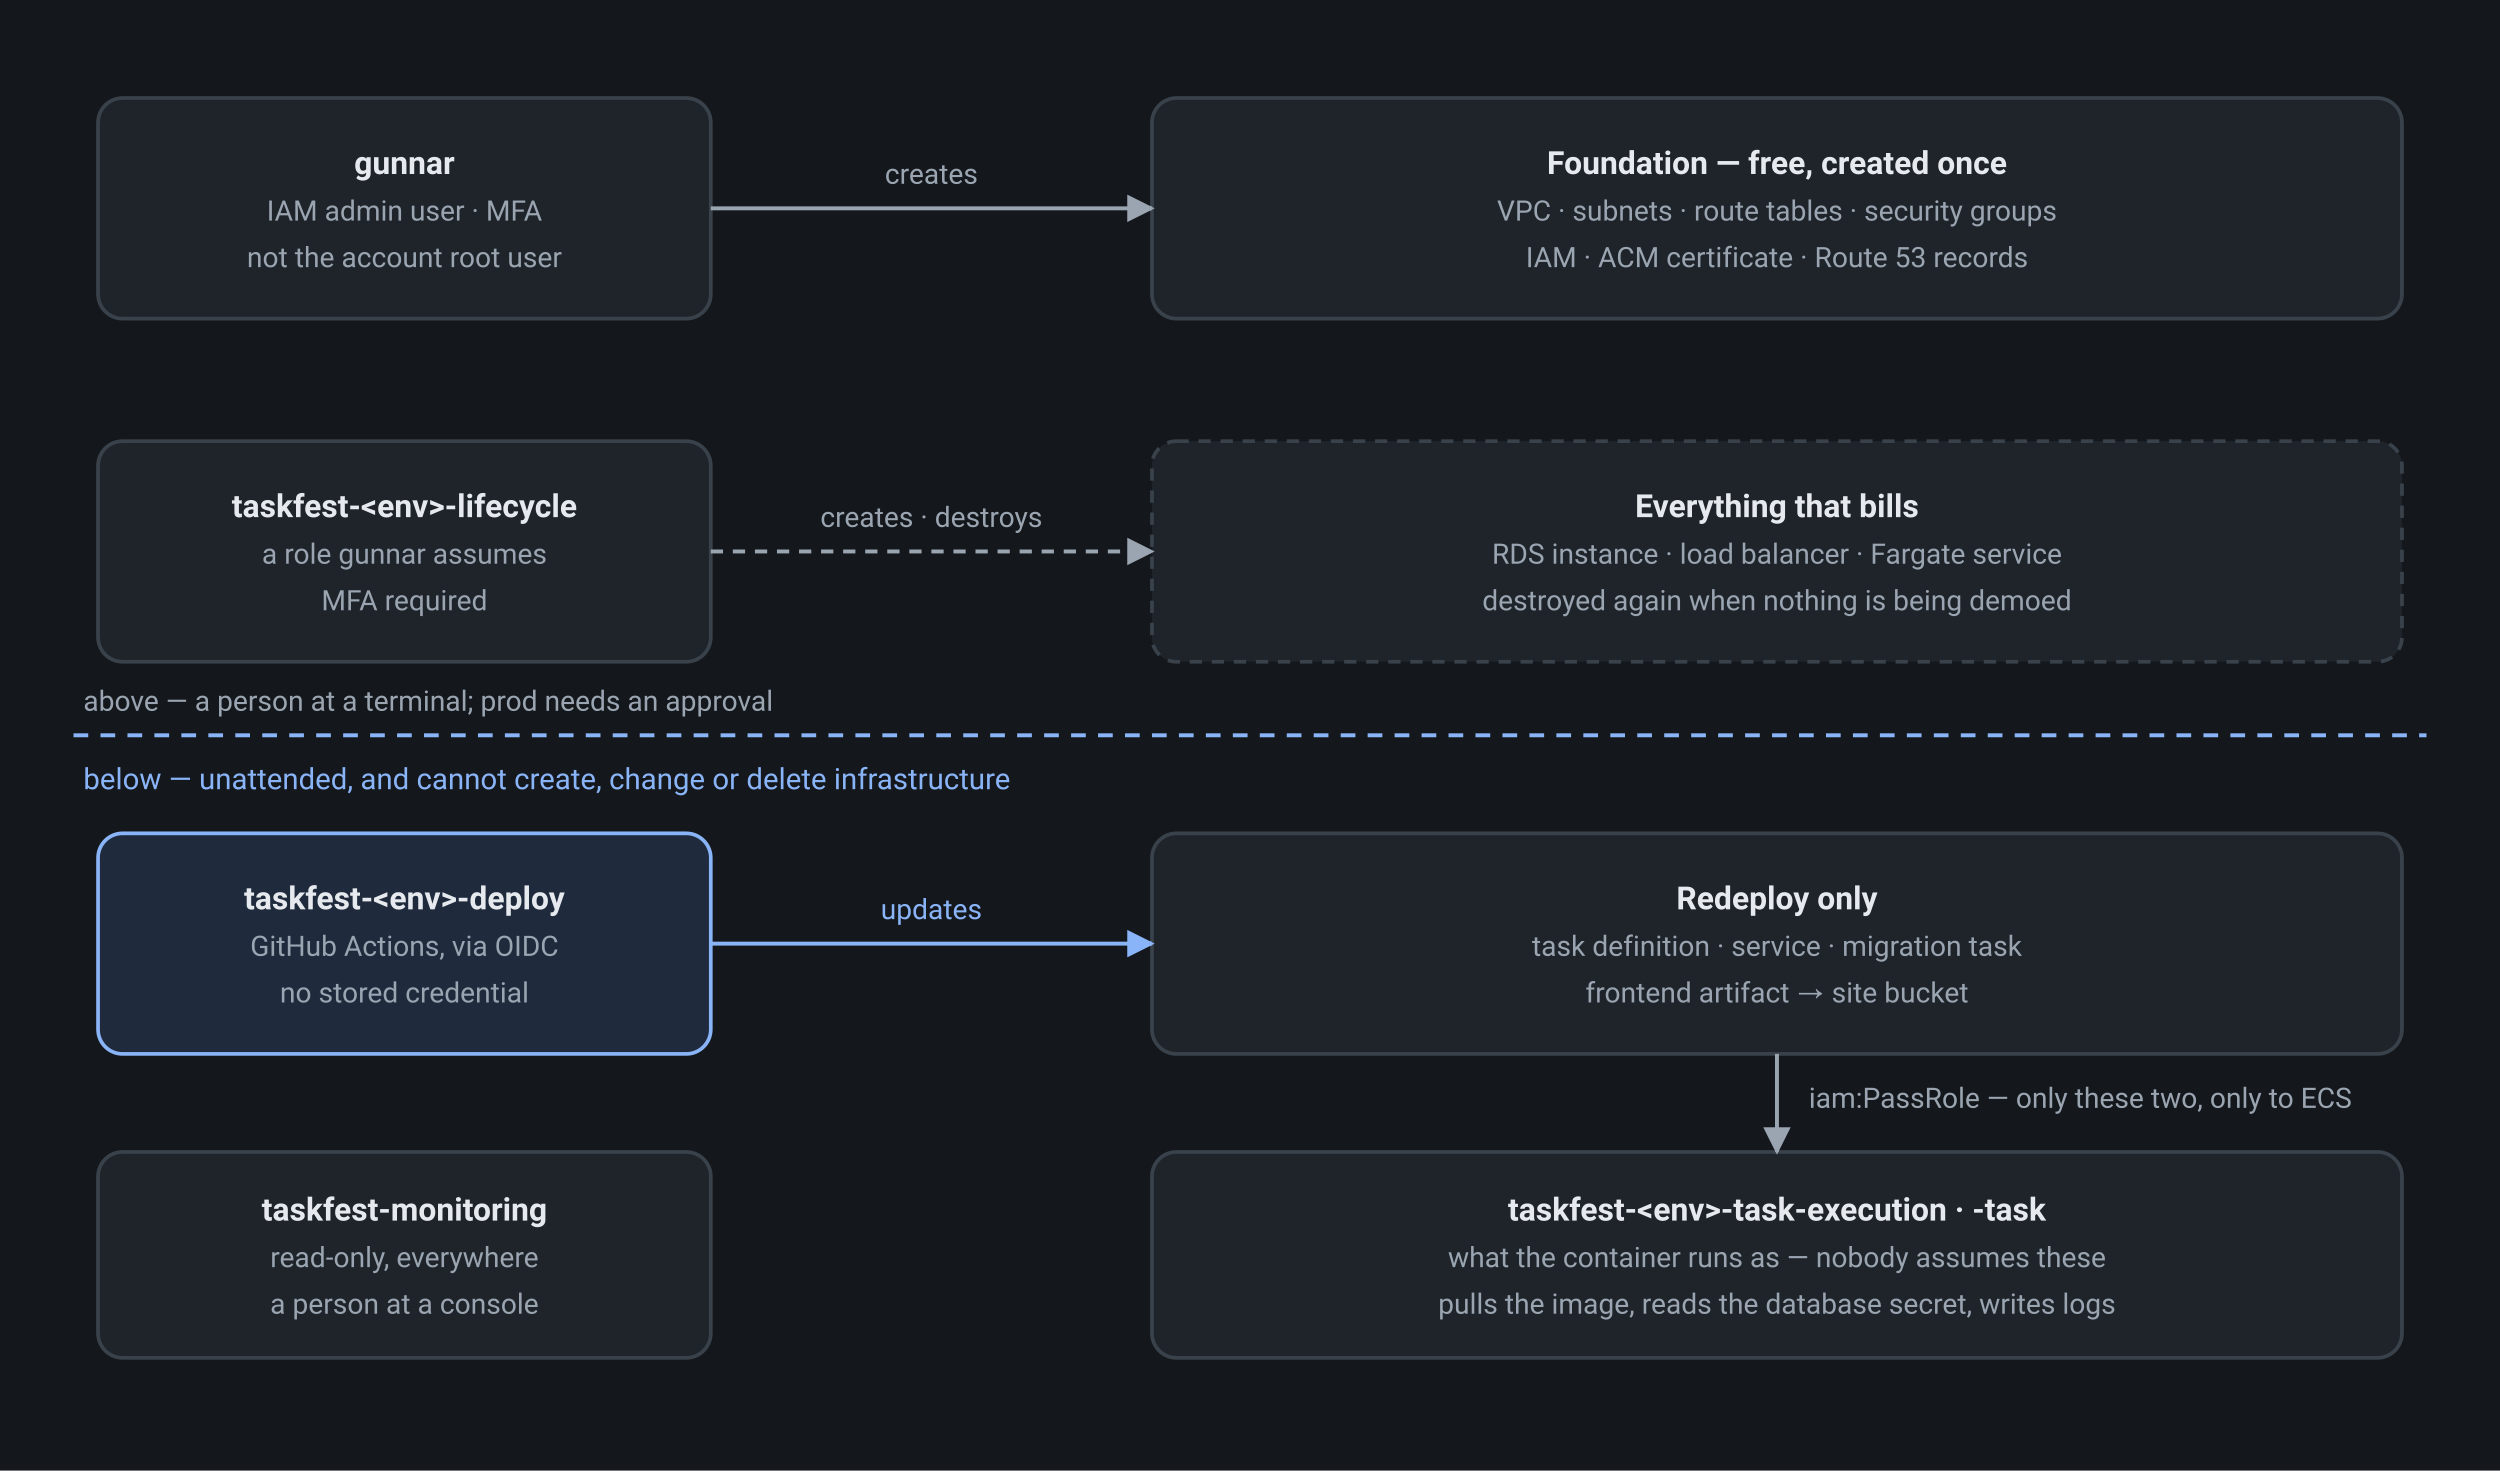
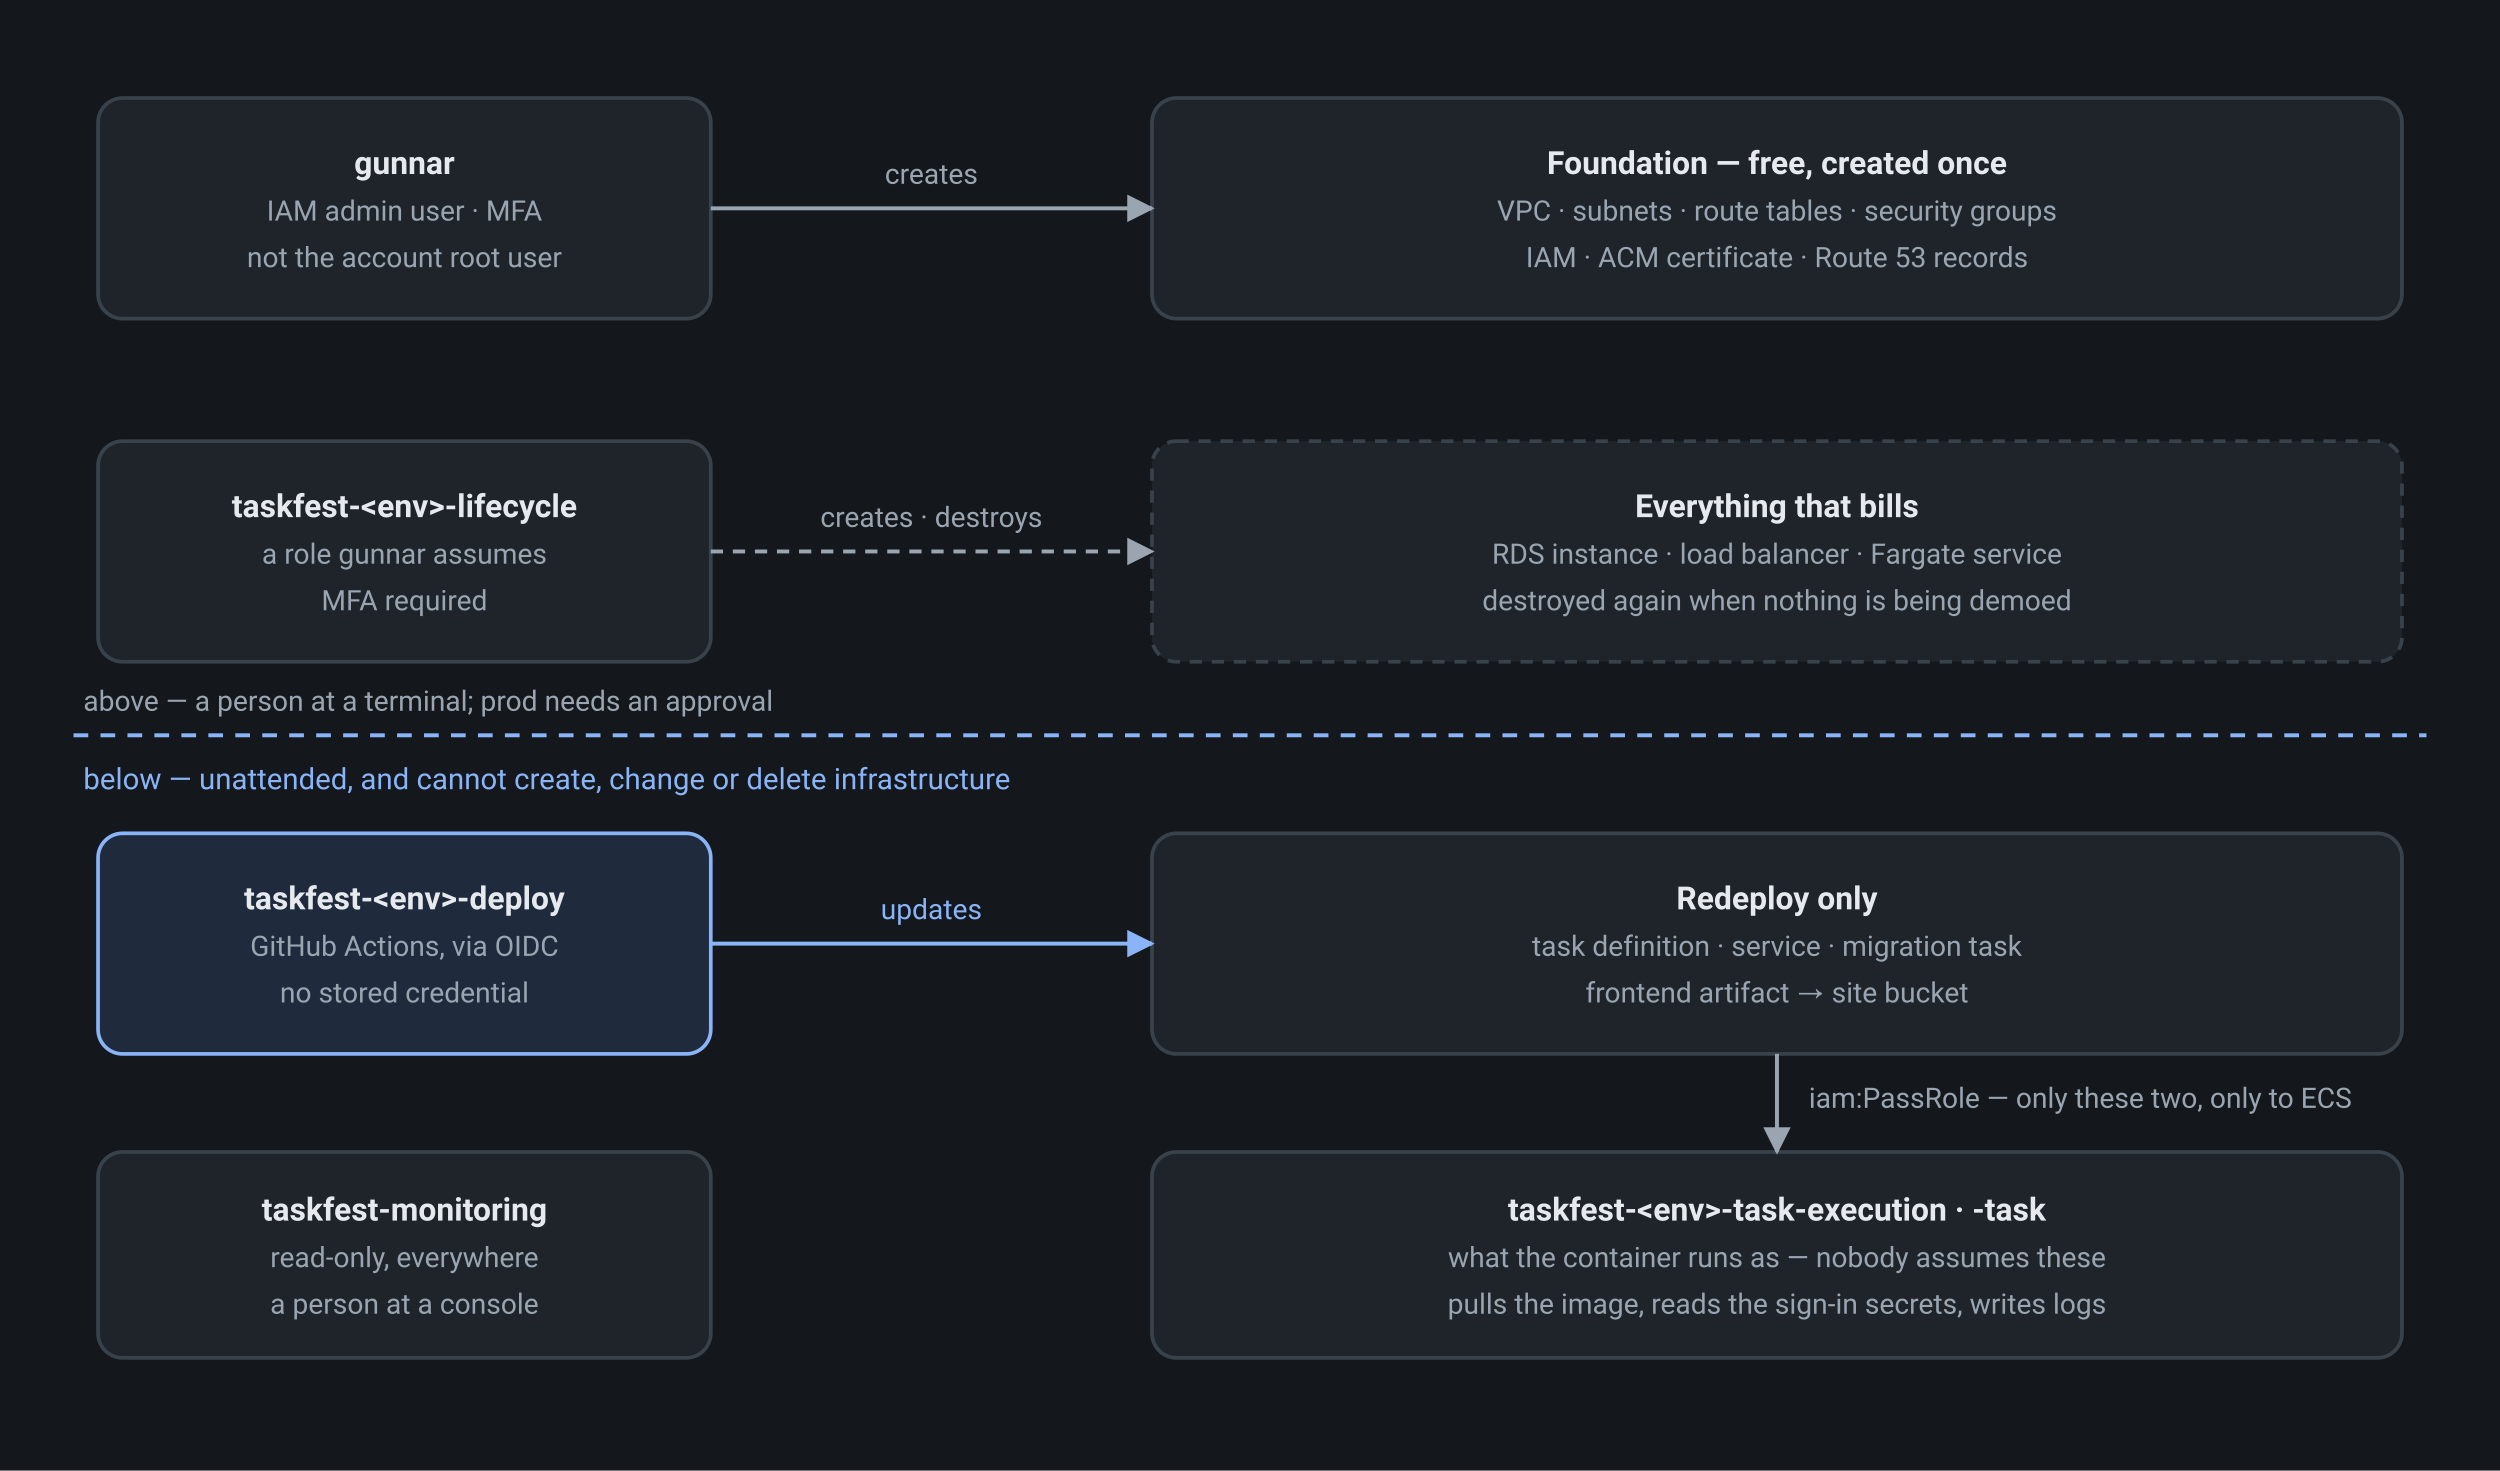
<svg xmlns="http://www.w3.org/2000/svg" viewBox="0 0 1020 600" width="1020" height="600" role="img" aria-label="Three identities, in order of how much they may do. A human IAM admin creates the free foundation once: the VPC, subnets, security groups, IAM, the certificate and the DNS records. A role that same human assumes creates and destroys everything that bills: the database, the load balancer and the Fargate service. Below the line, the only unattended identity is the deploy role, assumed from GitHub Actions through OIDC, which may update the service and the site bucket and cannot create, change or delete any infrastructure. Separately, the task roles are what the container runs as rather than an identity anyone assumes, and a read-only user exists for looking at things." font-family="system-ui, -apple-system, BlinkMacSystemFont, 'Segoe UI', Roboto, Helvetica, Arial, sans-serif">
  <defs>
    <marker id="arrow" viewBox="0 0 10 10" refX="9" refY="5" markerWidth="7" markerHeight="7" orient="auto-start-reverse">
      <path d="M 0 0 L 10 5 L 0 10 z" fill="#9aa5b1" />
    </marker>
    <marker id="arrow-accent" viewBox="0 0 10 10" refX="9" refY="5" markerWidth="7" markerHeight="7" orient="auto-start-reverse">
      <path d="M 0 0 L 10 5 L 0 10 z" fill="#8ab4f8" />
    </marker>
  </defs>
  <rect width="1020" height="600" fill="#14181c" />
  <rect x="40" y="40" width="250" height="90" rx="10" fill="#1e242a" stroke="#39424b" stroke-width="1.5" />
  <text x="165.0" y="71.0" text-anchor="middle" font-size="13" font-weight="600" fill="#e6eaee">gunnar</text>
  <text x="165.0" y="90.0" text-anchor="middle" font-size="11.5" font-weight="400" fill="#9aa5b1">IAM admin user · MFA</text>
  <text x="165.0" y="109.0" text-anchor="middle" font-size="11.5" font-weight="400" fill="#9aa5b1">not the account root user</text>
  <rect x="470" y="40" width="510" height="90" rx="10" fill="#1e242a" stroke="#39424b" stroke-width="1.5" />
  <text x="725.0" y="71.0" text-anchor="middle" font-size="13" font-weight="600" fill="#e6eaee">Foundation — free, created once</text>
  <text x="725.0" y="90.0" text-anchor="middle" font-size="11.5" font-weight="400" fill="#9aa5b1">VPC · subnets · route tables · security groups</text>
  <text x="725.0" y="109.0" text-anchor="middle" font-size="11.5" font-weight="400" fill="#9aa5b1">IAM · ACM certificate · Route 53 records</text>
  <polyline points="290,85.0 470,85.0" fill="none" stroke="#9aa5b1" stroke-width="1.6" marker-end="url(#arrow)" />
  <text x="380" y="75.0" text-anchor="middle" font-size="11.5" fill="#9aa5b1">creates</text>
  <rect x="40" y="180" width="250" height="90" rx="10" fill="#1e242a" stroke="#39424b" stroke-width="1.5" />
  <text x="165.0" y="211.0" text-anchor="middle" font-size="13" font-weight="600" fill="#e6eaee">taskfest-&lt;env&gt;-lifecycle</text>
  <text x="165.0" y="230.0" text-anchor="middle" font-size="11.5" font-weight="400" fill="#9aa5b1">a role gunnar assumes</text>
  <text x="165.0" y="249.0" text-anchor="middle" font-size="11.5" font-weight="400" fill="#9aa5b1">MFA required</text>
  <rect x="470" y="180" width="510" height="90" rx="10" fill="#1e242a" stroke="#39424b" stroke-width="1.5" stroke-dasharray="5 4" />
  <text x="725.0" y="211.0" text-anchor="middle" font-size="13" font-weight="600" fill="#e6eaee">Everything that bills</text>
  <text x="725.0" y="230.0" text-anchor="middle" font-size="11.5" font-weight="400" fill="#9aa5b1">RDS instance · load balancer · Fargate service</text>
  <text x="725.0" y="249.0" text-anchor="middle" font-size="11.5" font-weight="400" fill="#9aa5b1">destroyed again when nothing is being demoed</text>
  <polyline points="290,225.0 470,225.0" fill="none" stroke="#9aa5b1" stroke-width="1.6" stroke-dasharray="5 4" marker-end="url(#arrow)" />
  <text x="380" y="215.0" text-anchor="middle" font-size="11.5" fill="#9aa5b1">creates · destroys</text>
  <line x1="30" y1="300" x2="990" y2="300" stroke="#8ab4f8" stroke-width="1.6" stroke-dasharray="6 5" />
  <text x="34" y="290" text-anchor="start" font-size="11.5" fill="#9aa5b1">above — a person at a terminal; prod needs an approval</text>
  <text x="34" y="322" text-anchor="start" font-size="12" fill="#8ab4f8">below — unattended, and cannot create, change or delete infrastructure</text>
  <rect x="40" y="340" width="250" height="90" rx="10" fill="#1f2b3d" stroke="#8ab4f8" stroke-width="1.5" />
  <text x="165.0" y="371.0" text-anchor="middle" font-size="13" font-weight="600" fill="#e6eaee">taskfest-&lt;env&gt;-deploy</text>
  <text x="165.0" y="390.0" text-anchor="middle" font-size="11.5" font-weight="400" fill="#9aa5b1">GitHub Actions, via OIDC</text>
  <text x="165.0" y="409.0" text-anchor="middle" font-size="11.5" font-weight="400" fill="#9aa5b1">no stored credential</text>
  <rect x="470" y="340" width="510" height="90" rx="10" fill="#1e242a" stroke="#39424b" stroke-width="1.5" />
  <text x="725.0" y="371.0" text-anchor="middle" font-size="13" font-weight="600" fill="#e6eaee">Redeploy only</text>
  <text x="725.0" y="390.0" text-anchor="middle" font-size="11.5" font-weight="400" fill="#9aa5b1">task definition · service · migration task</text>
  <text x="725.0" y="409.0" text-anchor="middle" font-size="11.5" font-weight="400" fill="#9aa5b1">frontend artifact → site bucket</text>
  <polyline points="290,385.0 470,385.0" fill="none" stroke="#8ab4f8" stroke-width="1.6" marker-end="url(#arrow-accent)" />
  <text x="380" y="375.0" text-anchor="middle" font-size="11.5" fill="#8ab4f8">updates</text>
  <rect x="40" y="470" width="250" height="84" rx="10" fill="#1e242a" stroke="#39424b" stroke-width="1.5" />
  <text x="165.0" y="498.0" text-anchor="middle" font-size="13" font-weight="600" fill="#e6eaee">taskfest-monitoring</text>
  <text x="165.0" y="517.0" text-anchor="middle" font-size="11.5" font-weight="400" fill="#9aa5b1">read-only, everywhere</text>
  <text x="165.0" y="536.0" text-anchor="middle" font-size="11.5" font-weight="400" fill="#9aa5b1">a person at a console</text>
  <rect x="470" y="470" width="510" height="84" rx="10" fill="#1e242a" stroke="#39424b" stroke-width="1.5" />
  <text x="725.0" y="498.0" text-anchor="middle" font-size="13" font-weight="600" fill="#e6eaee">taskfest-&lt;env&gt;-task-execution · -task</text>
  <text x="725.0" y="517.0" text-anchor="middle" font-size="11.5" font-weight="400" fill="#9aa5b1">what the container runs as — nobody assumes these</text>
-   <text x="725.0" y="536.0" text-anchor="middle" font-size="11.5" font-weight="400" fill="#9aa5b1">pulls the image, reads the database secret, writes logs</text>
+   <text x="725.0" y="536.0" text-anchor="middle" font-size="11.5" font-weight="400" fill="#9aa5b1">pulls the image, reads the sign-in secrets, writes logs</text>
  <polyline points="725,430 725,470" fill="none" stroke="#9aa5b1" stroke-width="1.6" marker-end="url(#arrow)" />
  <text x="738" y="452" text-anchor="start" font-size="11.5" fill="#9aa5b1">iam:PassRole — only these two, only to ECS</text>
</svg>
